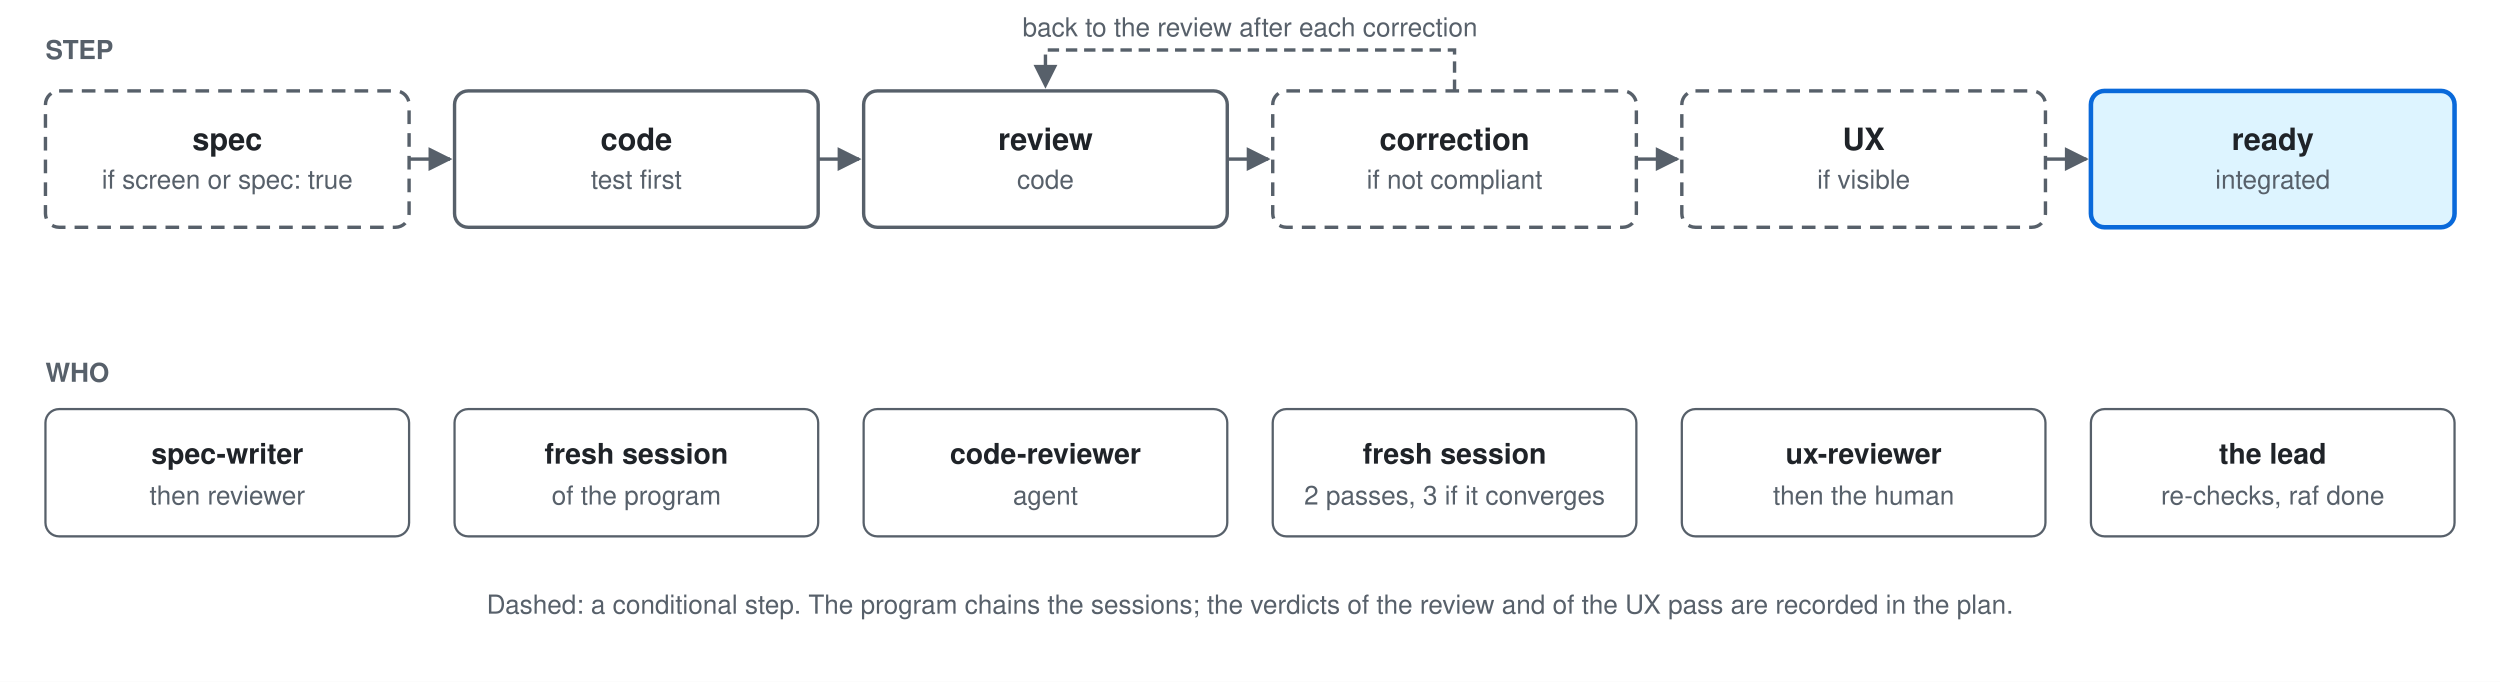
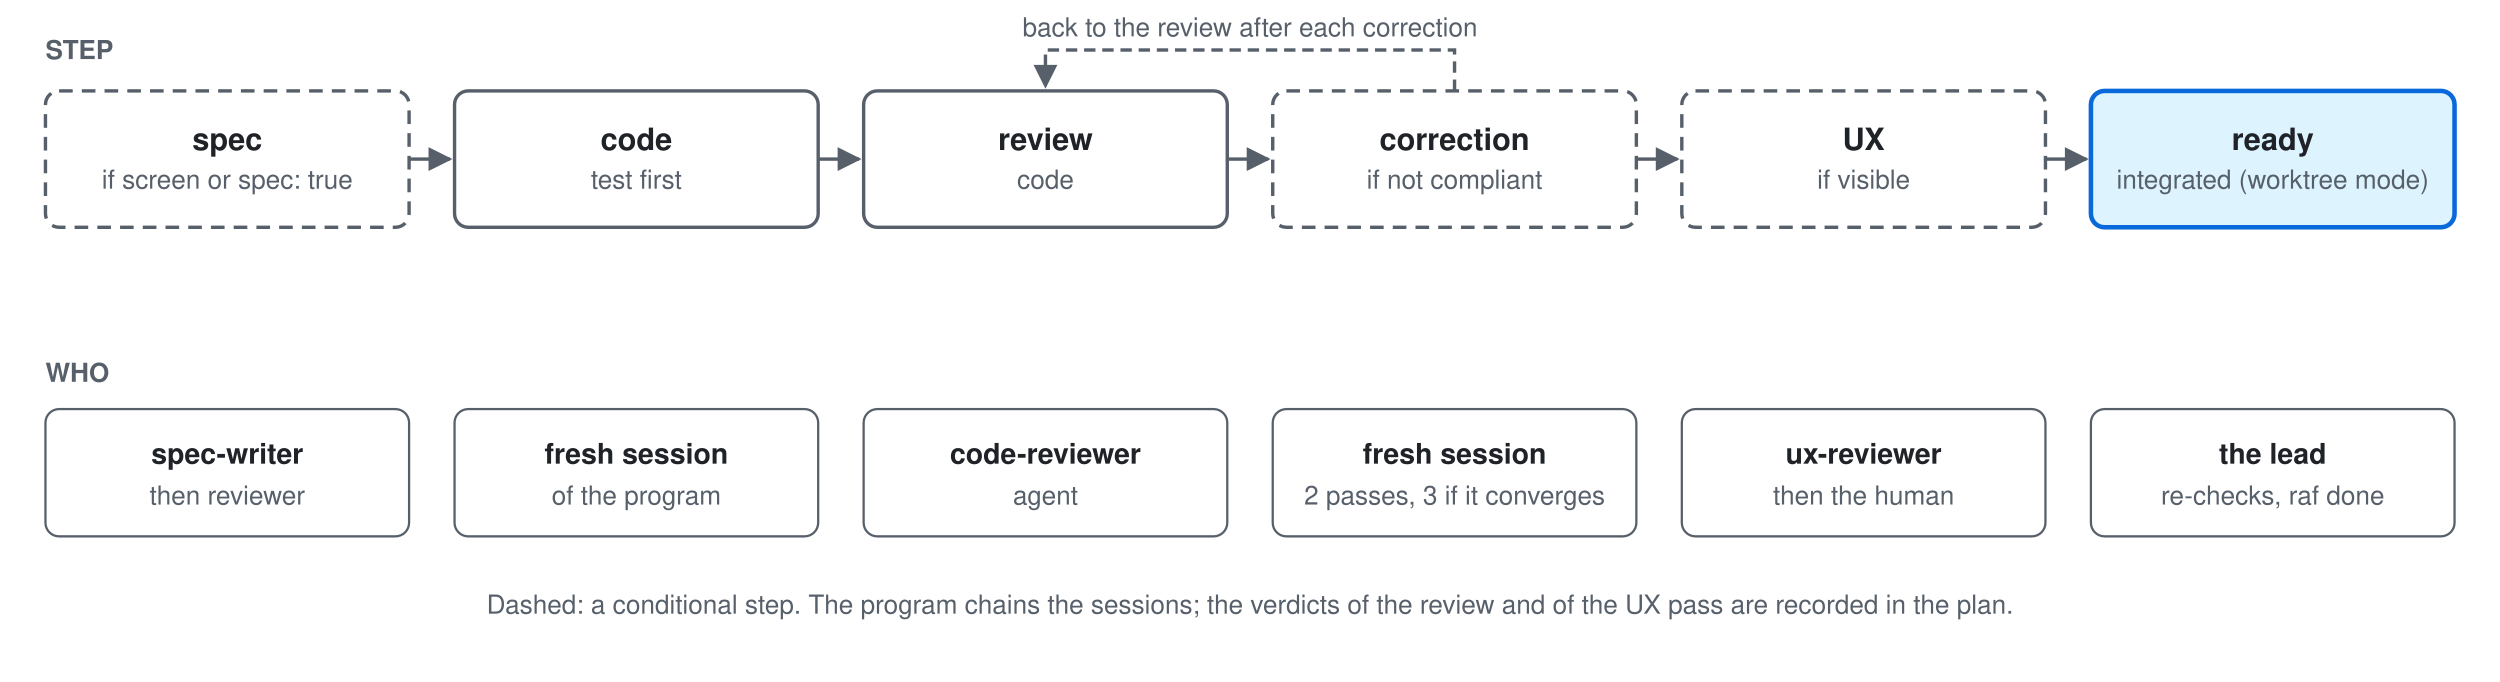
<svg xmlns="http://www.w3.org/2000/svg" viewBox="0 0 1100 300" width="1100" height="300" role="img" font-family="-apple-system,BlinkMacSystemFont,'Segoe UI',Helvetica,Arial,sans-serif" font-size="13" fill="#1f2328">
  <defs>
    <marker id="arr" viewBox="0 0 10 10" refX="9" refY="5" markerWidth="7" markerHeight="7" orient="auto-start-reverse">
      <path d="M0,0 L10,5 L0,10 z" fill="#57606a" />
    </marker>
  </defs>
  <rect width="1100" height="300" fill="#ffffff" />
  <text x="20" y="26" text-anchor="start" font-size="11.5" font-weight="600" fill="#57606a">STEP</text>
  <text x="20" y="168" text-anchor="start" font-size="11.5" font-weight="600" fill="#57606a">WHO</text>
  <rect x="20" y="40" width="160" height="60" rx="6" fill="#ffffff" stroke="#57606a" stroke-width="1.5" stroke-dasharray="6 4" />
  <text x="100" y="66" text-anchor="middle" font-weight="600" font-size="13.5" fill="#1f2328">spec</text>
  <text x="100" y="83" text-anchor="middle" font-size="11.5" fill="#57606a">if screen or spec: true</text>
  <rect x="200" y="40" width="160" height="60" rx="6" fill="#ffffff" stroke="#57606a" stroke-width="1.5" />
  <text x="280" y="66" text-anchor="middle" font-weight="600" font-size="13.5" fill="#1f2328">code</text>
  <text x="280" y="83" text-anchor="middle" font-size="11.5" fill="#57606a">test first</text>
  <rect x="380" y="40" width="160" height="60" rx="6" fill="#ffffff" stroke="#57606a" stroke-width="1.5" />
  <text x="460" y="66" text-anchor="middle" font-weight="600" font-size="13.5" fill="#1f2328">review</text>
  <text x="460" y="83" text-anchor="middle" font-size="11.5" fill="#57606a">code</text>
  <rect x="560" y="40" width="160" height="60" rx="6" fill="#ffffff" stroke="#57606a" stroke-width="1.5" stroke-dasharray="6 4" />
  <text x="640" y="66" text-anchor="middle" font-weight="600" font-size="13.5" fill="#1f2328">correction</text>
  <text x="640" y="83" text-anchor="middle" font-size="11.5" fill="#57606a">if not compliant</text>
  <rect x="740" y="40" width="160" height="60" rx="6" fill="#ffffff" stroke="#57606a" stroke-width="1.5" stroke-dasharray="6 4" />
  <text x="820" y="66" text-anchor="middle" font-weight="600" font-size="13.5" fill="#1f2328">UX</text>
  <text x="820" y="83" text-anchor="middle" font-size="11.5" fill="#57606a">if visible</text>
  <rect x="920" y="40" width="160" height="60" rx="6" fill="#ddf4ff" stroke="#0969da" stroke-width="2" />
  <text x="1000" y="66" text-anchor="middle" font-weight="600" font-size="13.5" fill="#1f2328">ready</text>
-   <text x="1000" y="83" text-anchor="middle" font-size="11.5" fill="#57606a">integrated</text>
+   <text x="1000" y="83" text-anchor="middle" font-size="11.5" fill="#57606a">integrated (worktree mode)</text>
  <polyline points="180,70 198,70" fill="none" stroke="#57606a" stroke-width="1.5" marker-end="url(#arr)" />
  <polyline points="360,70 378,70" fill="none" stroke="#57606a" stroke-width="1.5" marker-end="url(#arr)" />
  <polyline points="540,70 558,70" fill="none" stroke="#57606a" stroke-width="1.5" marker-end="url(#arr)" />
  <polyline points="720,70 738,70" fill="none" stroke="#57606a" stroke-width="1.5" marker-end="url(#arr)" />
  <polyline points="900,70 918,70" fill="none" stroke="#57606a" stroke-width="1.5" marker-end="url(#arr)" />
  <polyline points="640,40 640,22 460,22 460,38" fill="none" stroke="#57606a" stroke-width="1.5" stroke-dasharray="5 3" marker-end="url(#arr)" />
  <text x="550" y="16" text-anchor="middle" font-size="11.5" fill="#57606a">back to the review after each correction</text>
  <rect x="20" y="180" width="160" height="56" rx="6" fill="#ffffff" stroke="#57606a" stroke-width="1" />
  <text x="100" y="204" text-anchor="middle" font-size="12.5" font-weight="600" fill="#1f2328">spec-writer</text>
  <text x="100" y="222" text-anchor="middle" font-size="11.5" fill="#57606a">then reviewer</text>
  <rect x="200" y="180" width="160" height="56" rx="6" fill="#ffffff" stroke="#57606a" stroke-width="1" />
  <text x="280" y="204" text-anchor="middle" font-size="12.5" font-weight="600" fill="#1f2328">fresh session</text>
  <text x="280" y="222" text-anchor="middle" font-size="11.5" fill="#57606a">of the program</text>
  <rect x="380" y="180" width="160" height="56" rx="6" fill="#ffffff" stroke="#57606a" stroke-width="1" />
  <text x="460" y="204" text-anchor="middle" font-size="12.5" font-weight="600" fill="#1f2328">code-reviewer</text>
  <text x="460" y="222" text-anchor="middle" font-size="11.5" fill="#57606a">agent</text>
  <rect x="560" y="180" width="160" height="56" rx="6" fill="#ffffff" stroke="#57606a" stroke-width="1" />
  <text x="640" y="204" text-anchor="middle" font-size="12.5" font-weight="600" fill="#1f2328">fresh session</text>
  <text x="640" y="222" text-anchor="middle" font-size="11.5" fill="#57606a">2 passes, 3 if it converges</text>
  <rect x="740" y="180" width="160" height="56" rx="6" fill="#ffffff" stroke="#57606a" stroke-width="1" />
  <text x="820" y="204" text-anchor="middle" font-size="12.5" font-weight="600" fill="#1f2328">ux-reviewer</text>
  <text x="820" y="222" text-anchor="middle" font-size="11.5" fill="#57606a">then the human</text>
  <rect x="920" y="180" width="160" height="56" rx="6" fill="#ffffff" stroke="#57606a" stroke-width="1" />
  <text x="1000" y="204" text-anchor="middle" font-size="12.5" font-weight="600" fill="#1f2328">the lead</text>
  <text x="1000" y="222" text-anchor="middle" font-size="11.5" fill="#57606a">re-checks, raf done</text>
  <text x="550" y="270" text-anchor="middle" font-size="11.5" fill="#57606a">Dashed: a conditional step. The program chains the sessions; the verdicts of the review and of the UX pass are recorded in the plan.</text>
</svg>
